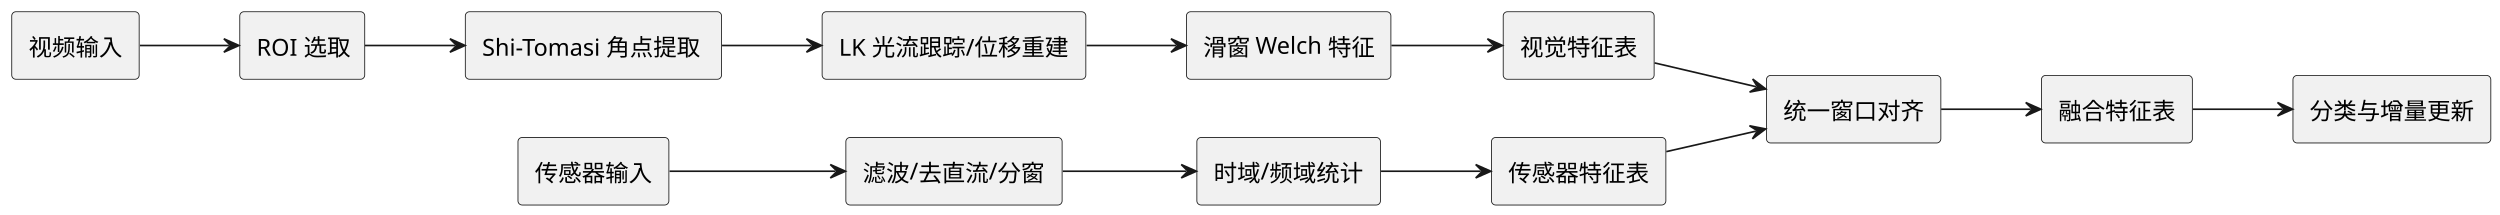
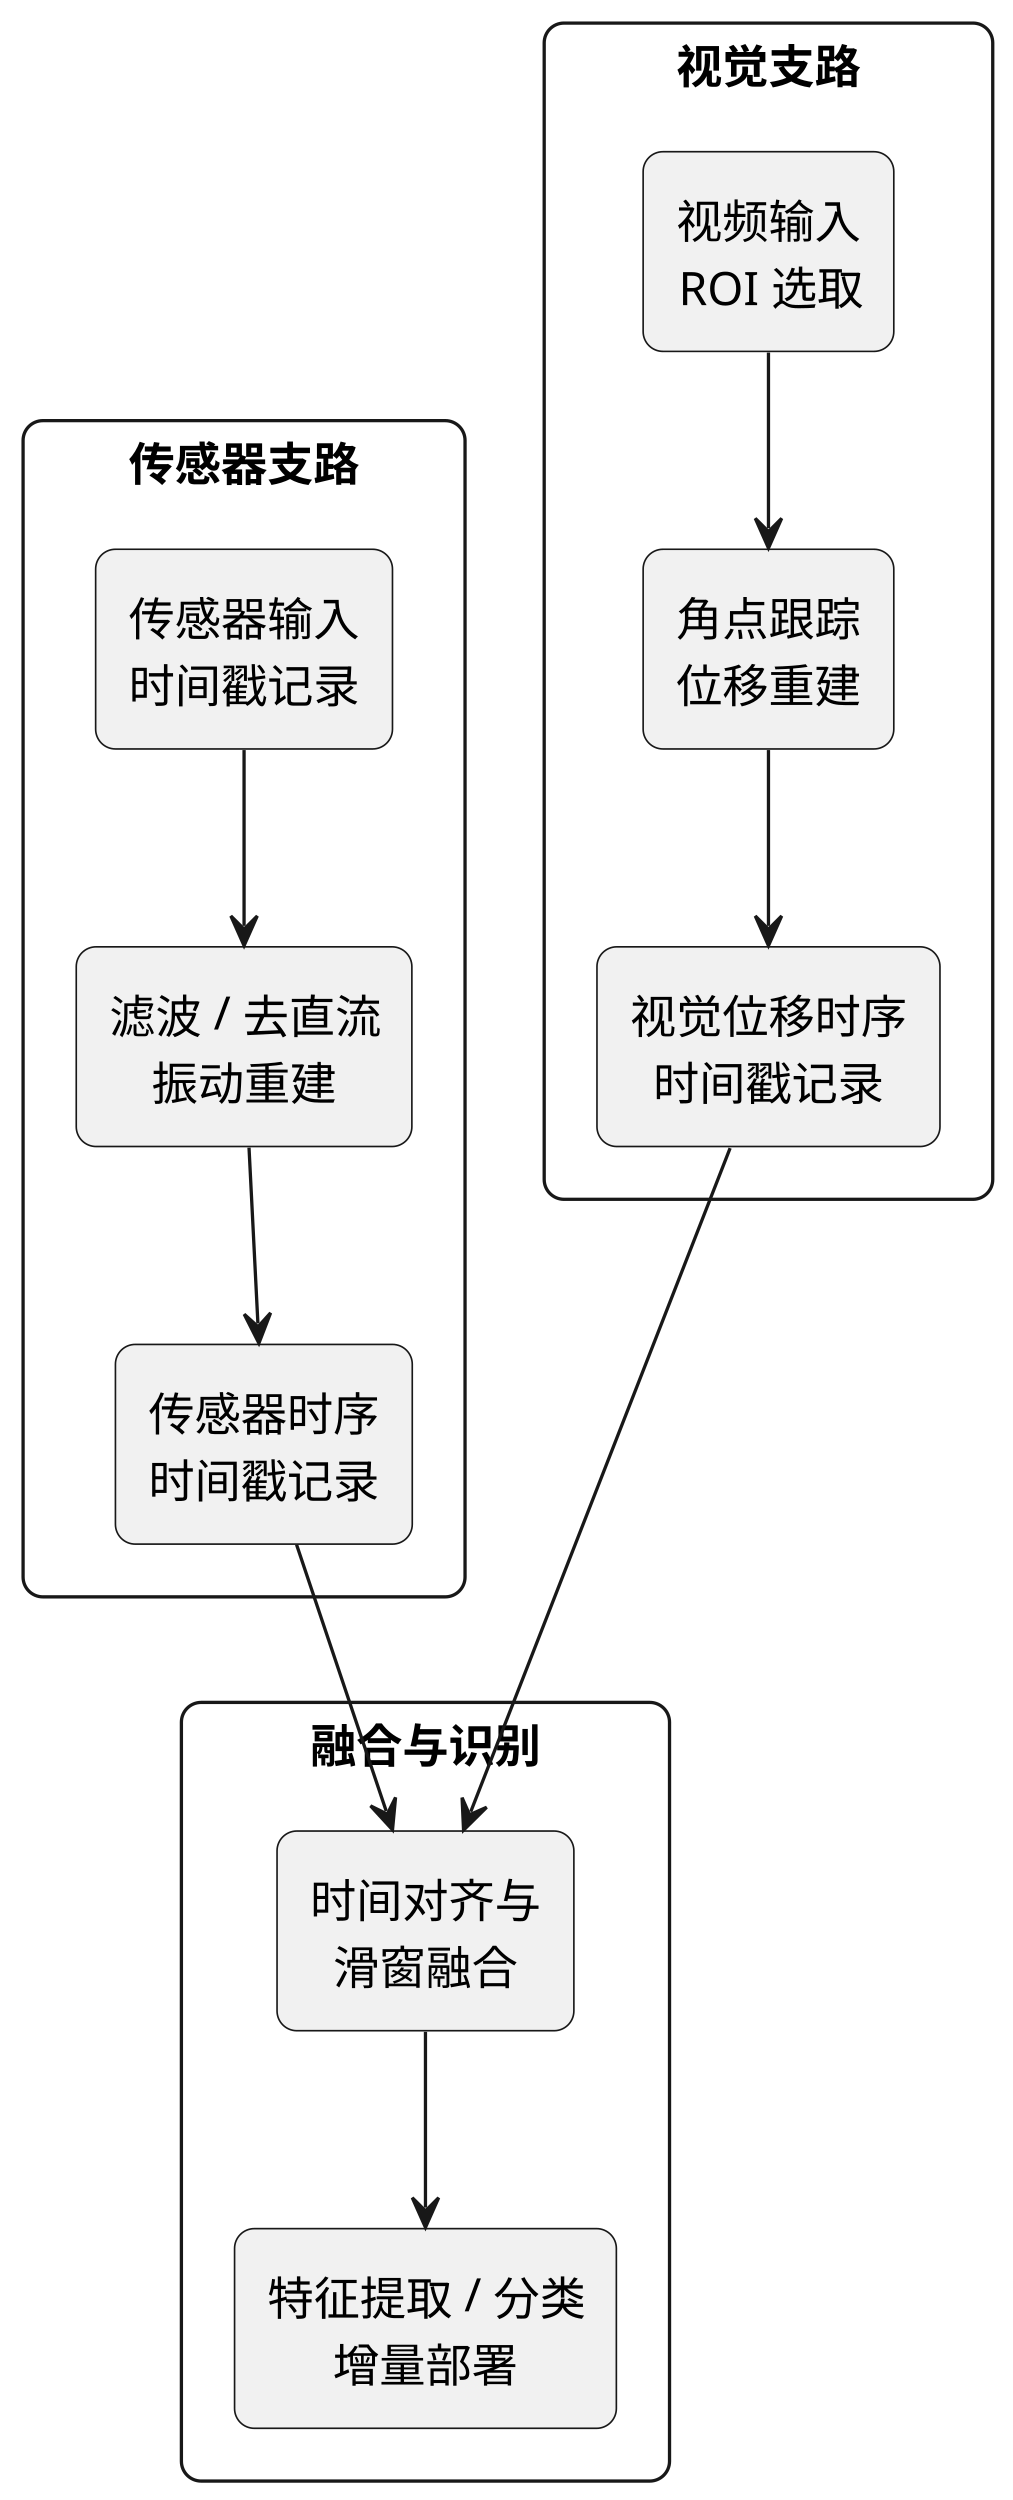
- <svg xmlns="http://www.w3.org/2000/svg" contentStyleType="text/css" data-diagram-type="DESCRIPTION" height="128px" preserveAspectRatio="none" style="width:1491px;height:128px;background:#FFFFFF;" version="1.1" viewBox="0 0 1491 128" width="1491px" zoomAndPan="magnify">
+ <svg xmlns="http://www.w3.org/2000/svg" contentStyleType="text/css" data-diagram-type="DESCRIPTION" height="758px" preserveAspectRatio="none" style="width:307px;height:758px;background:#FFFFFF;" version="1.1" viewBox="0 0 307 758" width="307px" zoomAndPan="magnify">
  <defs />
  <g>
-     <g class="entity" data-qualified-name="v1" data-source-line="3" id="ent0002">
-       <rect fill="#F1F1F1" height="40.272" rx="2.5" ry="2.5" style="stroke:#181818;stroke-width:0.5;" width="76" x="7" y="7" />
-       <text fill="#000000" font-family="sans-serif" font-size="14" lengthAdjust="spacing" textLength="56" x="17" y="33.24">视频输入</text>
+     <g class="cluster" data-qualified-name="...." data-source-line="10" id="ent0002">
+       <rect fill="none" height="356.63" rx="6" ry="6" style="stroke:#181818;stroke-width:1;" width="136" x="165" y="7" />
+       <text fill="#000000" font-family="sans-serif" font-size="14" font-weight="bold" lengthAdjust="spacing" textLength="56" x="205" y="25.24">视觉支路</text>
    </g>
-     <g class="entity" data-qualified-name="v2" data-source-line="4" id="ent0003">
-       <rect fill="#F1F1F1" height="40.272" rx="2.5" ry="2.5" style="stroke:#181818;stroke-width:0.5;" width="74.516" x="143" y="7" />
-       <text fill="#000000" font-family="sans-serif" font-size="14" lengthAdjust="spacing" textLength="54.516" x="153" y="33.24">ROI 选取</text>
+     <g class="cluster" data-qualified-name="....." data-source-line="20" id="ent0008">
+       <rect fill="none" height="356.63" rx="6" ry="6" style="stroke:#181818;stroke-width:1;" width="134" x="7" y="127.54" />
+       <text fill="#000000" font-family="sans-serif" font-size="14" font-weight="bold" lengthAdjust="spacing" textLength="70" x="39" y="145.78">传感器支路</text>
    </g>
-     <g class="entity" data-qualified-name="v3" data-source-line="5" id="ent0004">
-       <rect fill="#F1F1F1" height="40.272" rx="2.5" ry="2.5" style="stroke:#181818;stroke-width:0.5;" width="152.804" x="277.52" y="7" />
-       <text fill="#000000" font-family="sans-serif" font-size="14" lengthAdjust="spacing" textLength="132.804" x="287.52" y="33.24">Shi-Tomasi 角点提取</text>
+     <g class="cluster" data-qualified-name="....." data-source-line="31" id="ent0014">
+       <rect fill="none" height="236.09" rx="6" ry="6" style="stroke:#181818;stroke-width:1;" width="148" x="55" y="516.17" />
+       <text fill="#000000" font-family="sans-serif" font-size="14" font-weight="bold" lengthAdjust="spacing" textLength="70" x="94" y="534.41">融合与识别</text>
    </g>
-     <g class="entity" data-qualified-name="v4" data-source-line="6" id="ent0005">
-       <rect fill="#F1F1F1" height="40.272" rx="2.5" ry="2.5" style="stroke:#181818;stroke-width:0.5;" width="157.269" x="490.32" y="7" />
-       <text fill="#000000" font-family="sans-serif" font-size="14" lengthAdjust="spacing" textLength="137.269" x="500.32" y="33.24">LK 光流跟踪/位移重建</text>
+     <g class="entity" data-qualified-name=".....v1" data-source-line="12" id="ent0003">
+       <rect fill="#F1F1F1" height="60.544" rx="6" ry="6" style="stroke:#181818;stroke-width:0.5;" width="76" x="195" y="46" />
+       <text fill="#000000" font-family="sans-serif" font-size="14" lengthAdjust="spacing" textLength="56" x="205" y="72.24">视频输入</text>
+       <text fill="#000000" font-family="sans-serif" font-size="14" lengthAdjust="spacing" textLength="54.516" x="205.742" y="92.512">ROI 选取</text>
    </g>
-     <g class="entity" data-qualified-name="v5" data-source-line="7" id="ent0006">
-       <rect fill="#F1F1F1" height="40.272" rx="2.5" ry="2.5" style="stroke:#181818;stroke-width:0.5;" width="121.934" x="707.59" y="7" />
-       <text fill="#000000" font-family="sans-serif" font-size="14" lengthAdjust="spacing" textLength="101.934" x="717.59" y="33.24">滑窗 Welch 特征</text>
+     <g class="entity" data-qualified-name=".....v2" data-source-line="13" id="ent0004">
+       <rect fill="#F1F1F1" height="60.544" rx="6" ry="6" style="stroke:#181818;stroke-width:0.5;" width="76" x="195" y="166.54" />
+       <text fill="#000000" font-family="sans-serif" font-size="14" lengthAdjust="spacing" textLength="56" x="205" y="192.78">角点跟踪</text>
+       <text fill="#000000" font-family="sans-serif" font-size="14" lengthAdjust="spacing" textLength="56" x="205" y="213.052">位移重建</text>
    </g>
-     <g class="entity" data-qualified-name="v6" data-source-line="8" id="ent0007">
-       <rect fill="#F1F1F1" height="40.272" rx="2.5" ry="2.5" style="stroke:#181818;stroke-width:0.5;" width="90" x="896.52" y="7" />
-       <text fill="#000000" font-family="sans-serif" font-size="14" lengthAdjust="spacing" textLength="70" x="906.52" y="33.24">视觉特征表</text>
+     <g class="entity" data-qualified-name=".....v3" data-source-line="14" id="ent0005">
+       <rect fill="#F1F1F1" height="60.544" rx="6" ry="6" style="stroke:#181818;stroke-width:0.5;" width="104" x="181" y="287.08" />
+       <text fill="#000000" font-family="sans-serif" font-size="14" lengthAdjust="spacing" textLength="84" x="191" y="313.32">视觉位移时序</text>
+       <text fill="#000000" font-family="sans-serif" font-size="14" lengthAdjust="spacing" textLength="70" x="198" y="333.592">时间戳记录</text>
    </g>
-     <g class="entity" data-qualified-name="s1" data-source-line="10" id="ent0008">
-       <rect fill="#F1F1F1" height="40.272" rx="2.5" ry="2.5" style="stroke:#181818;stroke-width:0.5;" width="90" x="308.92" y="82" />
-       <text fill="#000000" font-family="sans-serif" font-size="14" lengthAdjust="spacing" textLength="70" x="318.92" y="108.24">传感器输入</text>
+     <g class="entity" data-qualified-name="......s1" data-source-line="22" id="ent0009">
+       <rect fill="#F1F1F1" height="60.544" rx="6" ry="6" style="stroke:#181818;stroke-width:0.5;" width="90" x="29" y="166.54" />
+       <text fill="#000000" font-family="sans-serif" font-size="14" lengthAdjust="spacing" textLength="70" x="39" y="192.78">传感器输入</text>
+       <text fill="#000000" font-family="sans-serif" font-size="14" lengthAdjust="spacing" textLength="70" x="39" y="213.052">时间戳记录</text>
    </g>
-     <g class="entity" data-qualified-name="s2" data-source-line="11" id="ent0009">
-       <rect fill="#F1F1F1" height="40.272" rx="2.5" ry="2.5" style="stroke:#181818;stroke-width:0.5;" width="128.976" x="504.47" y="82" />
-       <text fill="#000000" font-family="sans-serif" font-size="14" lengthAdjust="spacing" textLength="108.975" x="514.47" y="108.24">滤波/去直流/分窗</text>
+     <g class="entity" data-qualified-name="......s2" data-source-line="23" id="ent0010">
+       <rect fill="#F1F1F1" height="60.544" rx="6" ry="6" style="stroke:#181818;stroke-width:0.5;" width="101.76" x="23.12" y="287.08" />
+       <text fill="#000000" font-family="sans-serif" font-size="14" lengthAdjust="spacing" textLength="81.76" x="33.12" y="313.32">滤波 / 去直流</text>
+       <text fill="#000000" font-family="sans-serif" font-size="14" lengthAdjust="spacing" textLength="56" x="46" y="333.592">振动重建</text>
    </g>
-     <g class="entity" data-qualified-name="s3" data-source-line="12" id="ent0010">
-       <rect fill="#F1F1F1" height="40.272" rx="2.5" ry="2.5" style="stroke:#181818;stroke-width:0.5;" width="109.488" x="713.81" y="82" />
-       <text fill="#000000" font-family="sans-serif" font-size="14" lengthAdjust="spacing" textLength="89.488" x="723.81" y="108.24">时域/频域统计</text>
+     <g class="entity" data-qualified-name="......s3" data-source-line="24" id="ent0011">
+       <rect fill="#F1F1F1" height="60.544" rx="6" ry="6" style="stroke:#181818;stroke-width:0.5;" width="90" x="35" y="407.63" />
+       <text fill="#000000" font-family="sans-serif" font-size="14" lengthAdjust="spacing" textLength="70" x="45" y="433.87">传感器时序</text>
+       <text fill="#000000" font-family="sans-serif" font-size="14" lengthAdjust="spacing" textLength="70" x="45" y="454.142">时间戳记录</text>
    </g>
-     <g class="entity" data-qualified-name="s4" data-source-line="13" id="ent0011">
-       <rect fill="#F1F1F1" height="40.272" rx="2.5" ry="2.5" style="stroke:#181818;stroke-width:0.5;" width="104" x="889.52" y="82" />
-       <text fill="#000000" font-family="sans-serif" font-size="14" lengthAdjust="spacing" textLength="84" x="899.52" y="108.24">传感器特征表</text>
+     <g class="entity" data-qualified-name="......f1" data-source-line="33" id="ent0015">
+       <rect fill="#F1F1F1" height="60.544" rx="6" ry="6" style="stroke:#181818;stroke-width:0.5;" width="90" x="84" y="555.17" />
+       <text fill="#000000" font-family="sans-serif" font-size="14" lengthAdjust="spacing" textLength="70" x="94" y="581.41">时间对齐与</text>
+       <text fill="#000000" font-family="sans-serif" font-size="14" lengthAdjust="spacing" textLength="56" x="101" y="601.682">滑窗融合</text>
    </g>
-     <g class="entity" data-qualified-name="f1" data-source-line="15" id="ent0012">
-       <rect fill="#F1F1F1" height="40.272" rx="2.5" ry="2.5" style="stroke:#181818;stroke-width:0.5;" width="104" x="1053.52" y="45" />
-       <text fill="#000000" font-family="sans-serif" font-size="14" lengthAdjust="spacing" textLength="84" x="1063.52" y="71.24">统一窗口对齐</text>
+     <g class="entity" data-qualified-name="......f2" data-source-line="34" id="ent0016">
+       <rect fill="#F1F1F1" height="60.544" rx="6" ry="6" style="stroke:#181818;stroke-width:0.5;" width="115.76" x="71.12" y="675.72" />
+       <text fill="#000000" font-family="sans-serif" font-size="14" lengthAdjust="spacing" textLength="95.76" x="81.12" y="701.96">特征提取 / 分类</text>
+       <text fill="#000000" font-family="sans-serif" font-size="14" lengthAdjust="spacing" textLength="56" x="101" y="722.232">增量部署</text>
    </g>
-     <g class="entity" data-qualified-name="f2" data-source-line="16" id="ent0013">
-       <rect fill="#F1F1F1" height="40.272" rx="2.5" ry="2.5" style="stroke:#181818;stroke-width:0.5;" width="90" x="1217.52" y="45" />
-       <text fill="#000000" font-family="sans-serif" font-size="14" lengthAdjust="spacing" textLength="70" x="1227.52" y="71.24">融合特征表</text>
+     <g class="link" data-entity-1="ent0003" data-entity-2="ent0004" data-link-type="dependency" data-source-line="16" id="lnk6">
+       <path d="M233,106.88 C233,124.98 233,142.06 233,160.17" fill="none" id="v1-to-v2" style="stroke:#181818;stroke-width:1;" />
+       <polygon fill="#181818" points="233,166.17,237,157.17,233,161.17,229,157.17,233,166.17" style="stroke:#181818;stroke-width:1;" />
    </g>
-     <g class="entity" data-qualified-name="f3" data-source-line="17" id="ent0014">
-       <rect fill="#F1F1F1" height="40.272" rx="2.5" ry="2.5" style="stroke:#181818;stroke-width:0.5;" width="118" x="1367.52" y="45" />
-       <text fill="#000000" font-family="sans-serif" font-size="14" lengthAdjust="spacing" textLength="98" x="1377.52" y="71.24">分类与增量更新</text>
+     <g class="link" data-entity-1="ent0004" data-entity-2="ent0005" data-link-type="dependency" data-source-line="17" id="lnk7">
+       <path d="M233,227.42 C233,245.53 233,262.6 233,280.72" fill="none" id="v2-to-v3" style="stroke:#181818;stroke-width:1;" />
+       <polygon fill="#181818" points="233,286.72,237,277.72,233,281.72,229,277.72,233,286.72" style="stroke:#181818;stroke-width:1;" />
    </g>
-     <g class="link" data-entity-1="ent0002" data-entity-2="ent0003" data-link-type="dependency" data-source-line="19" id="lnk15">
-       <path d="M83.47,27.13 C101.95,27.13 118.15,27.13 136.52,27.13" fill="none" id="v1-to-v2" style="stroke:#181818;stroke-width:1;" />
-       <polygon fill="#181818" points="142.52,27.13,133.52,23.13,137.52,27.13,133.52,31.13,142.52,27.13" style="stroke:#181818;stroke-width:1;" />
+     <g class="link" data-entity-1="ent0009" data-entity-2="ent0010" data-link-type="dependency" data-source-line="26" id="lnk12">
+       <path d="M74,227.42 C74,245.53 74,262.6 74,280.72" fill="none" id="s1-to-s2" style="stroke:#181818;stroke-width:1;" />
+       <polygon fill="#181818" points="74,286.72,78,277.72,74,281.72,70,277.72,74,286.72" style="stroke:#181818;stroke-width:1;" />
    </g>
-     <g class="link" data-entity-1="ent0003" data-entity-2="ent0004" data-link-type="dependency" data-source-line="20" id="lnk16">
-       <path d="M217.66,27.13 C235.08,27.13 250.62,27.13 271.35,27.13" fill="none" id="v2-to-v3" style="stroke:#181818;stroke-width:1;" />
-       <polygon fill="#181818" points="277.35,27.13,268.35,23.13,272.35,27.13,268.35,31.13,277.35,27.13" style="stroke:#181818;stroke-width:1;" />
+     <g class="link" data-entity-1="ent0010" data-entity-2="ent0011" data-link-type="dependency" data-source-line="27" id="lnk13">
+       <path d="M75.5,347.96 C76.41,366.07 77.276,383.158 78.196,401.268" fill="none" id="s2-to-s3" style="stroke:#181818;stroke-width:1;" />
+       <polygon fill="#181818" points="78.5,407.26,82.038,398.069,78.246,402.266,74.049,398.474,78.5,407.26" style="stroke:#181818;stroke-width:1;" />
    </g>
-     <g class="link" data-entity-1="ent0004" data-entity-2="ent0005" data-link-type="dependency" data-source-line="21" id="lnk17">
-       <path d="M430.63,27.13 C449.88,27.13 464.61,27.13 483.97,27.13" fill="none" id="v3-to-v4" style="stroke:#181818;stroke-width:1;" />
-       <polygon fill="#181818" points="489.97,27.13,480.97,23.13,484.97,27.13,480.97,31.13,489.97,27.13" style="stroke:#181818;stroke-width:1;" />
+     <g class="link" data-entity-1="ent0015" data-entity-2="ent0016" data-link-type="dependency" data-source-line="36" id="lnk17">
+       <path d="M129,616.05 C129,634.16 129,651.24 129,669.35" fill="none" id="f1-to-f2" style="stroke:#181818;stroke-width:1;" />
+       <polygon fill="#181818" points="129,675.35,133,666.35,129,670.35,125,666.35,129,675.35" style="stroke:#181818;stroke-width:1;" />
    </g>
-     <g class="link" data-entity-1="ent0005" data-entity-2="ent0006" data-link-type="dependency" data-source-line="22" id="lnk18">
-       <path d="M648.05,27.13 C667.79,27.13 682.69,27.13 701.39,27.13" fill="none" id="v4-to-v5" style="stroke:#181818;stroke-width:1;" />
-       <polygon fill="#181818" points="707.39,27.13,698.39,23.13,702.39,27.13,698.39,31.13,707.39,27.13" style="stroke:#181818;stroke-width:1;" />
+     <g class="link" data-entity-1="ent0005" data-entity-2="ent0015" data-link-type="dependency" data-source-line="39" id="lnk18">
+       <path d="M221.37,348.11 C201.34,399.37 162.725,498.172 142.735,549.302" fill="none" id="v3-to-f1" style="stroke:#181818;stroke-width:1;" />
+       <polygon fill="#181818" points="140.55,554.89,147.553,547.964,142.371,550.233,140.102,545.051,140.55,554.89" style="stroke:#181818;stroke-width:1;" />
    </g>
-     <g class="link" data-entity-1="ent0006" data-entity-2="ent0007" data-link-type="dependency" data-source-line="23" id="lnk19">
-       <path d="M829.83,27.13 C851.65,27.13 869.88,27.13 890.1,27.13" fill="none" id="v5-to-v6" style="stroke:#181818;stroke-width:1;" />
-       <polygon fill="#181818" points="896.1,27.13,887.1,23.13,891.1,27.13,887.1,31.13,896.1,27.13" style="stroke:#181818;stroke-width:1;" />
-     </g>
-     <g class="link" data-entity-1="ent0008" data-entity-2="ent0009" data-link-type="dependency" data-source-line="24" id="lnk20">
-       <path d="M399.32,102.13 C429.68,102.13 464.4,102.13 498.21,102.13" fill="none" id="s1-to-s2" style="stroke:#181818;stroke-width:1;" />
-       <polygon fill="#181818" points="504.21,102.13,495.21,98.13,499.21,102.13,495.21,106.13,504.21,102.13" style="stroke:#181818;stroke-width:1;" />
-     </g>
-     <g class="link" data-entity-1="ent0009" data-entity-2="ent0010" data-link-type="dependency" data-source-line="25" id="lnk21">
-       <path d="M633.84,102.13 C659.55,102.13 682.87,102.13 707.5,102.13" fill="none" id="s2-to-s3" style="stroke:#181818;stroke-width:1;" />
-       <polygon fill="#181818" points="713.5,102.13,704.5,98.13,708.5,102.13,704.5,106.13,713.5,102.13" style="stroke:#181818;stroke-width:1;" />
-     </g>
-     <g class="link" data-entity-1="ent0010" data-entity-2="ent0011" data-link-type="dependency" data-source-line="26" id="lnk22">
-       <path d="M823.65,102.13 C844.59,102.13 862.44,102.13 883.11,102.13" fill="none" id="s3-to-s4" style="stroke:#181818;stroke-width:1;" />
-       <polygon fill="#181818" points="889.11,102.13,880.11,98.13,884.11,102.13,880.11,106.13,889.11,102.13" style="stroke:#181818;stroke-width:1;" />
-     </g>
-     <g class="link" data-entity-1="ent0007" data-entity-2="ent0012" data-link-type="dependency" data-source-line="27" id="lnk23">
-       <path d="M986.79,37.52 C1007.31,42.33 1025.968,46.711 1047.298,51.711" fill="none" id="v6-to-f1" style="stroke:#181818;stroke-width:1;" />
-       <polygon fill="#181818" points="1053.14,53.08,1045.29,47.132,1048.272,51.939,1043.465,54.92,1053.14,53.08" style="stroke:#181818;stroke-width:1;" />
-     </g>
-     <g class="link" data-entity-1="ent0011" data-entity-2="ent0012" data-link-type="dependency" data-source-line="28" id="lnk24">
-       <path d="M993.78,90.43 C1012.69,86.11 1028.261,82.558 1047.191,78.228" fill="none" id="s4-to-f1" style="stroke:#181818;stroke-width:1;" />
-       <polygon fill="#181818" points="1053.04,76.89,1043.375,74.998,1048.166,78.005,1045.159,82.796,1053.04,76.89" style="stroke:#181818;stroke-width:1;" />
-     </g>
-     <g class="link" data-entity-1="ent0012" data-entity-2="ent0013" data-link-type="dependency" data-source-line="29" id="lnk25">
-       <path d="M1157.7,65.13 C1176.93,65.13 1192.6,65.13 1211.15,65.13" fill="none" id="f1-to-f2" style="stroke:#181818;stroke-width:1;" />
-       <polygon fill="#181818" points="1217.15,65.13,1208.15,61.13,1212.15,65.13,1208.15,69.13,1217.15,65.13" style="stroke:#181818;stroke-width:1;" />
-     </g>
-     <g class="link" data-entity-1="ent0013" data-entity-2="ent0014" data-link-type="dependency" data-source-line="30" id="lnk26">
-       <path d="M1307.79,65.13 C1326.15,65.13 1341.71,65.13 1361.32,65.13" fill="none" id="f2-to-f3" style="stroke:#181818;stroke-width:1;" />
-       <polygon fill="#181818" points="1367.32,65.13,1358.32,61.13,1362.32,65.13,1358.32,69.13,1367.32,65.13" style="stroke:#181818;stroke-width:1;" />
+     <g class="link" data-entity-1="ent0011" data-entity-2="ent0015" data-link-type="dependency" data-source-line="40" id="lnk19">
+       <path d="M89.92,468.35 C98.39,493.52 108.606,523.873 117.096,549.103" fill="none" id="s3-to-f1" style="stroke:#181818;stroke-width:1;" />
+       <polygon fill="#181818" points="119.01,554.79,119.931,544.984,117.415,550.051,112.349,547.536,119.01,554.79" style="stroke:#181818;stroke-width:1;" />
    </g>
  </g>
</svg>
